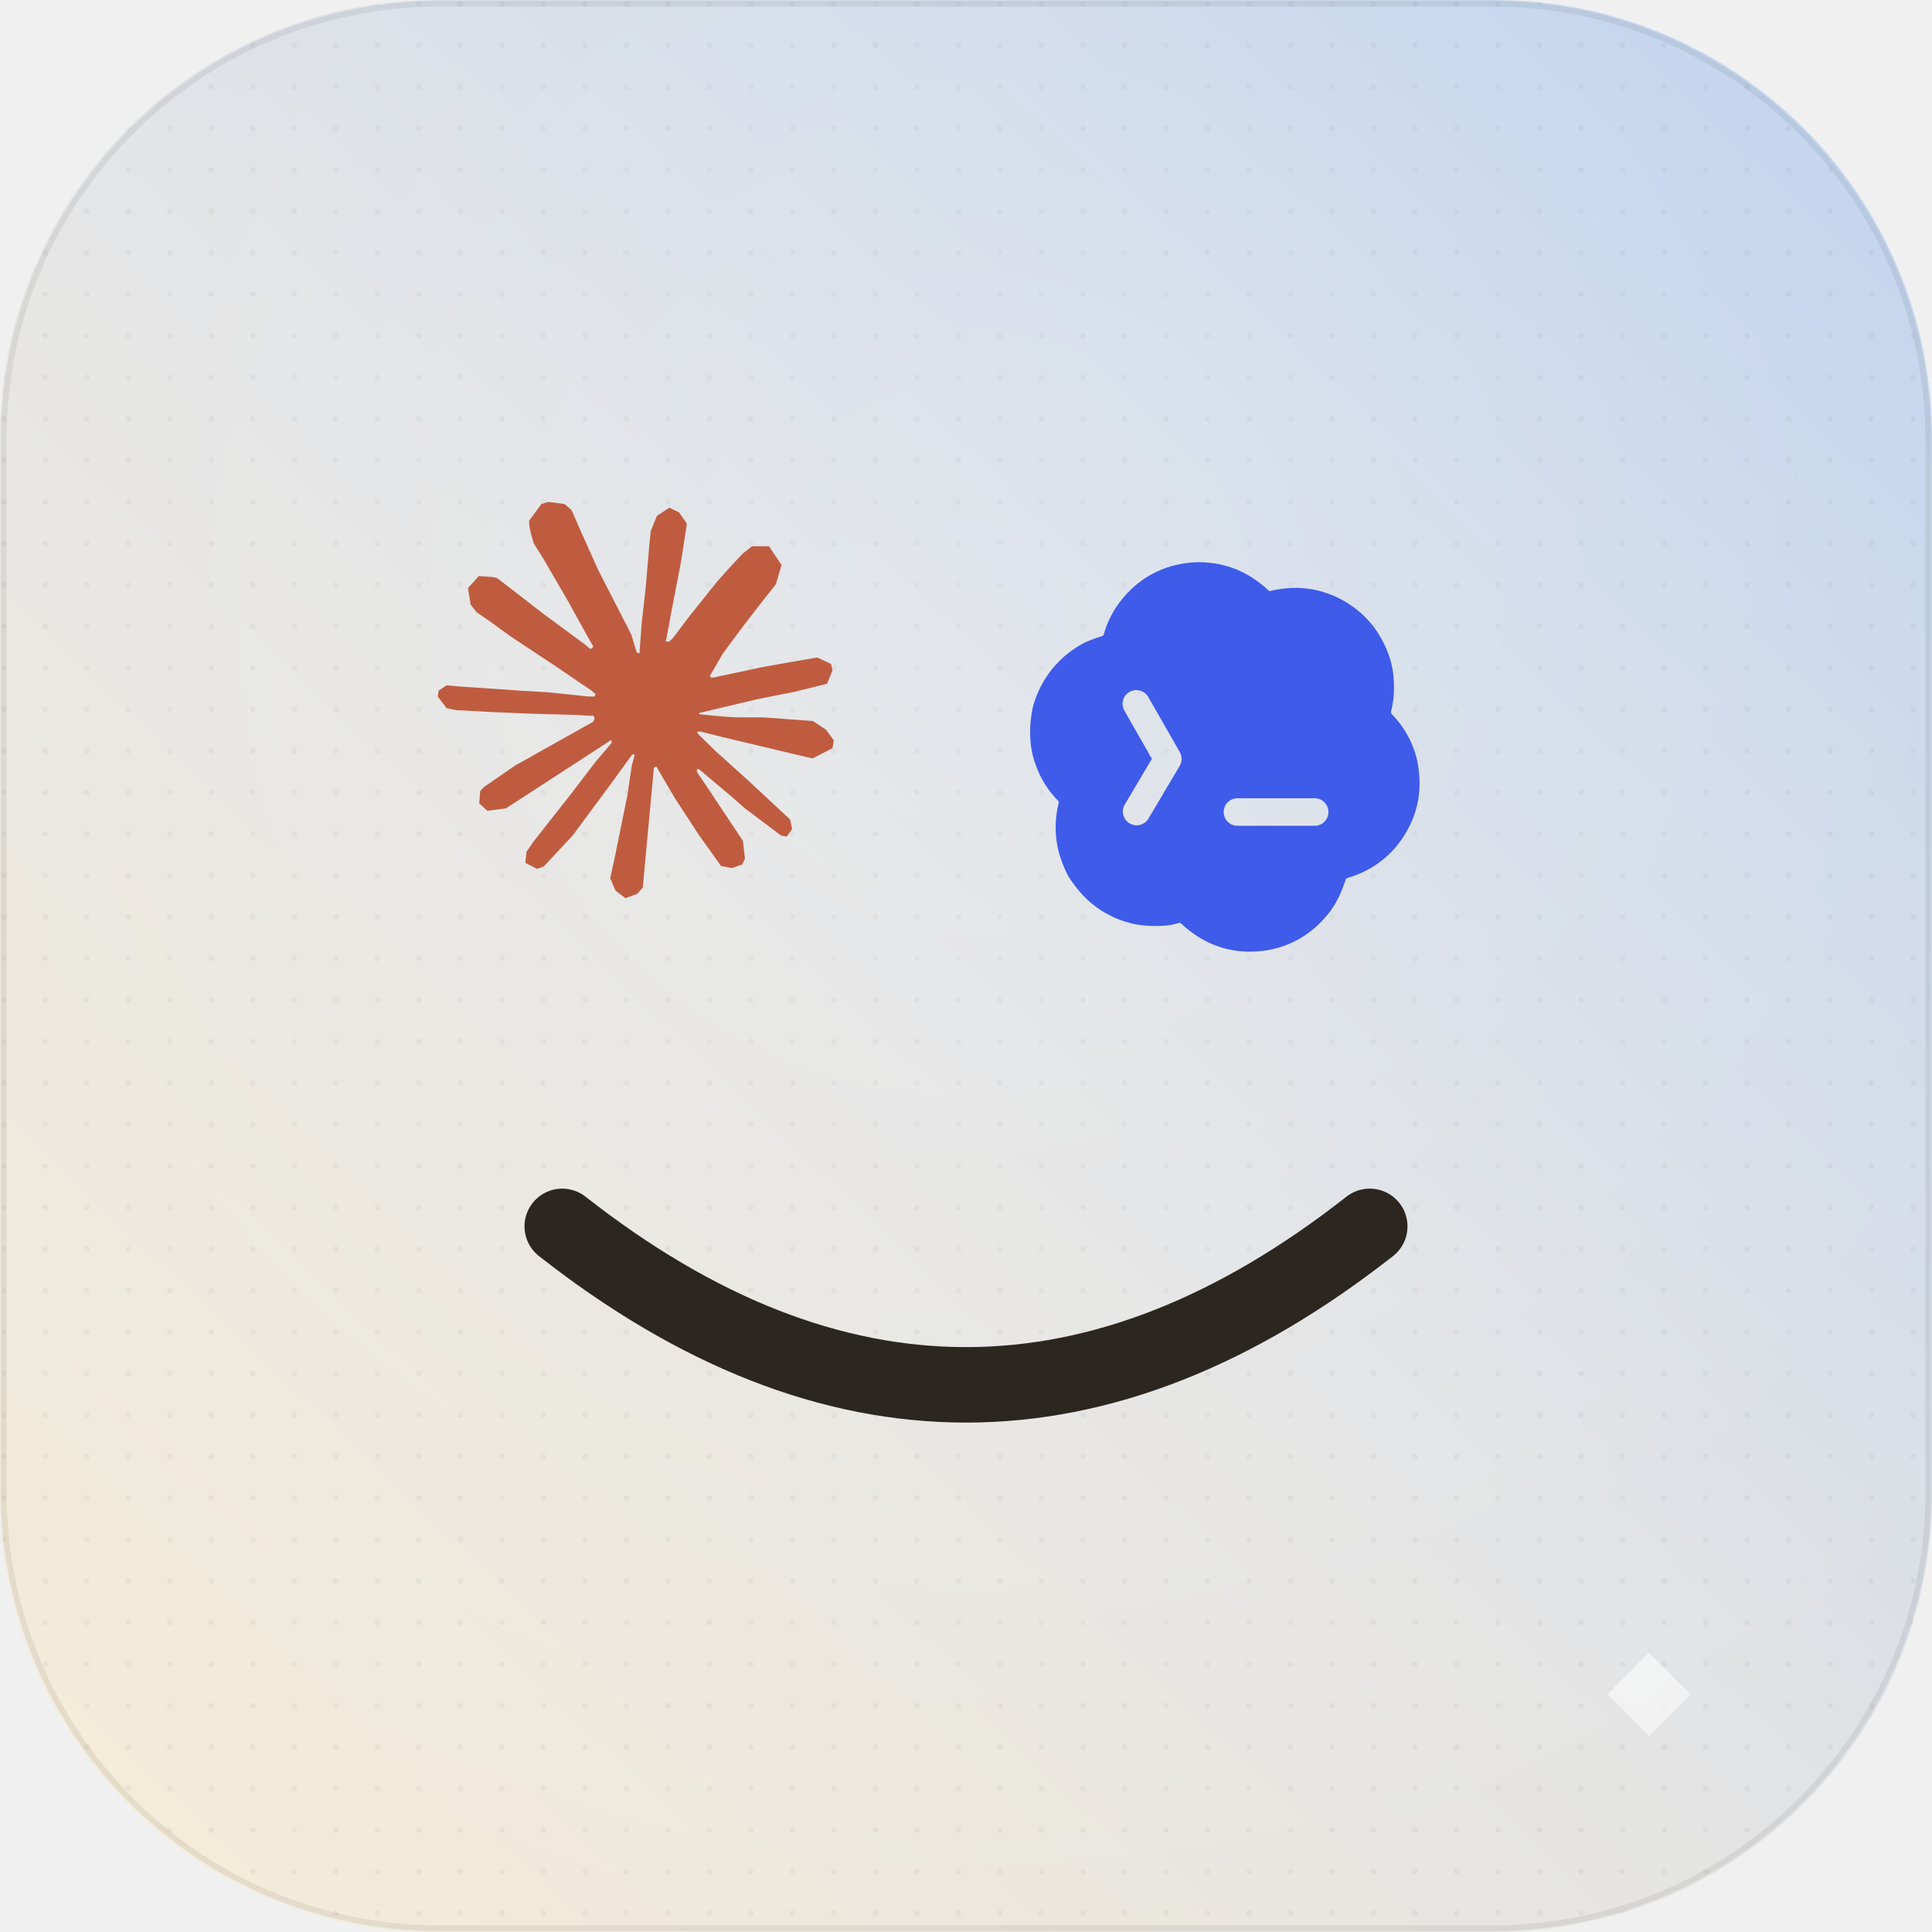
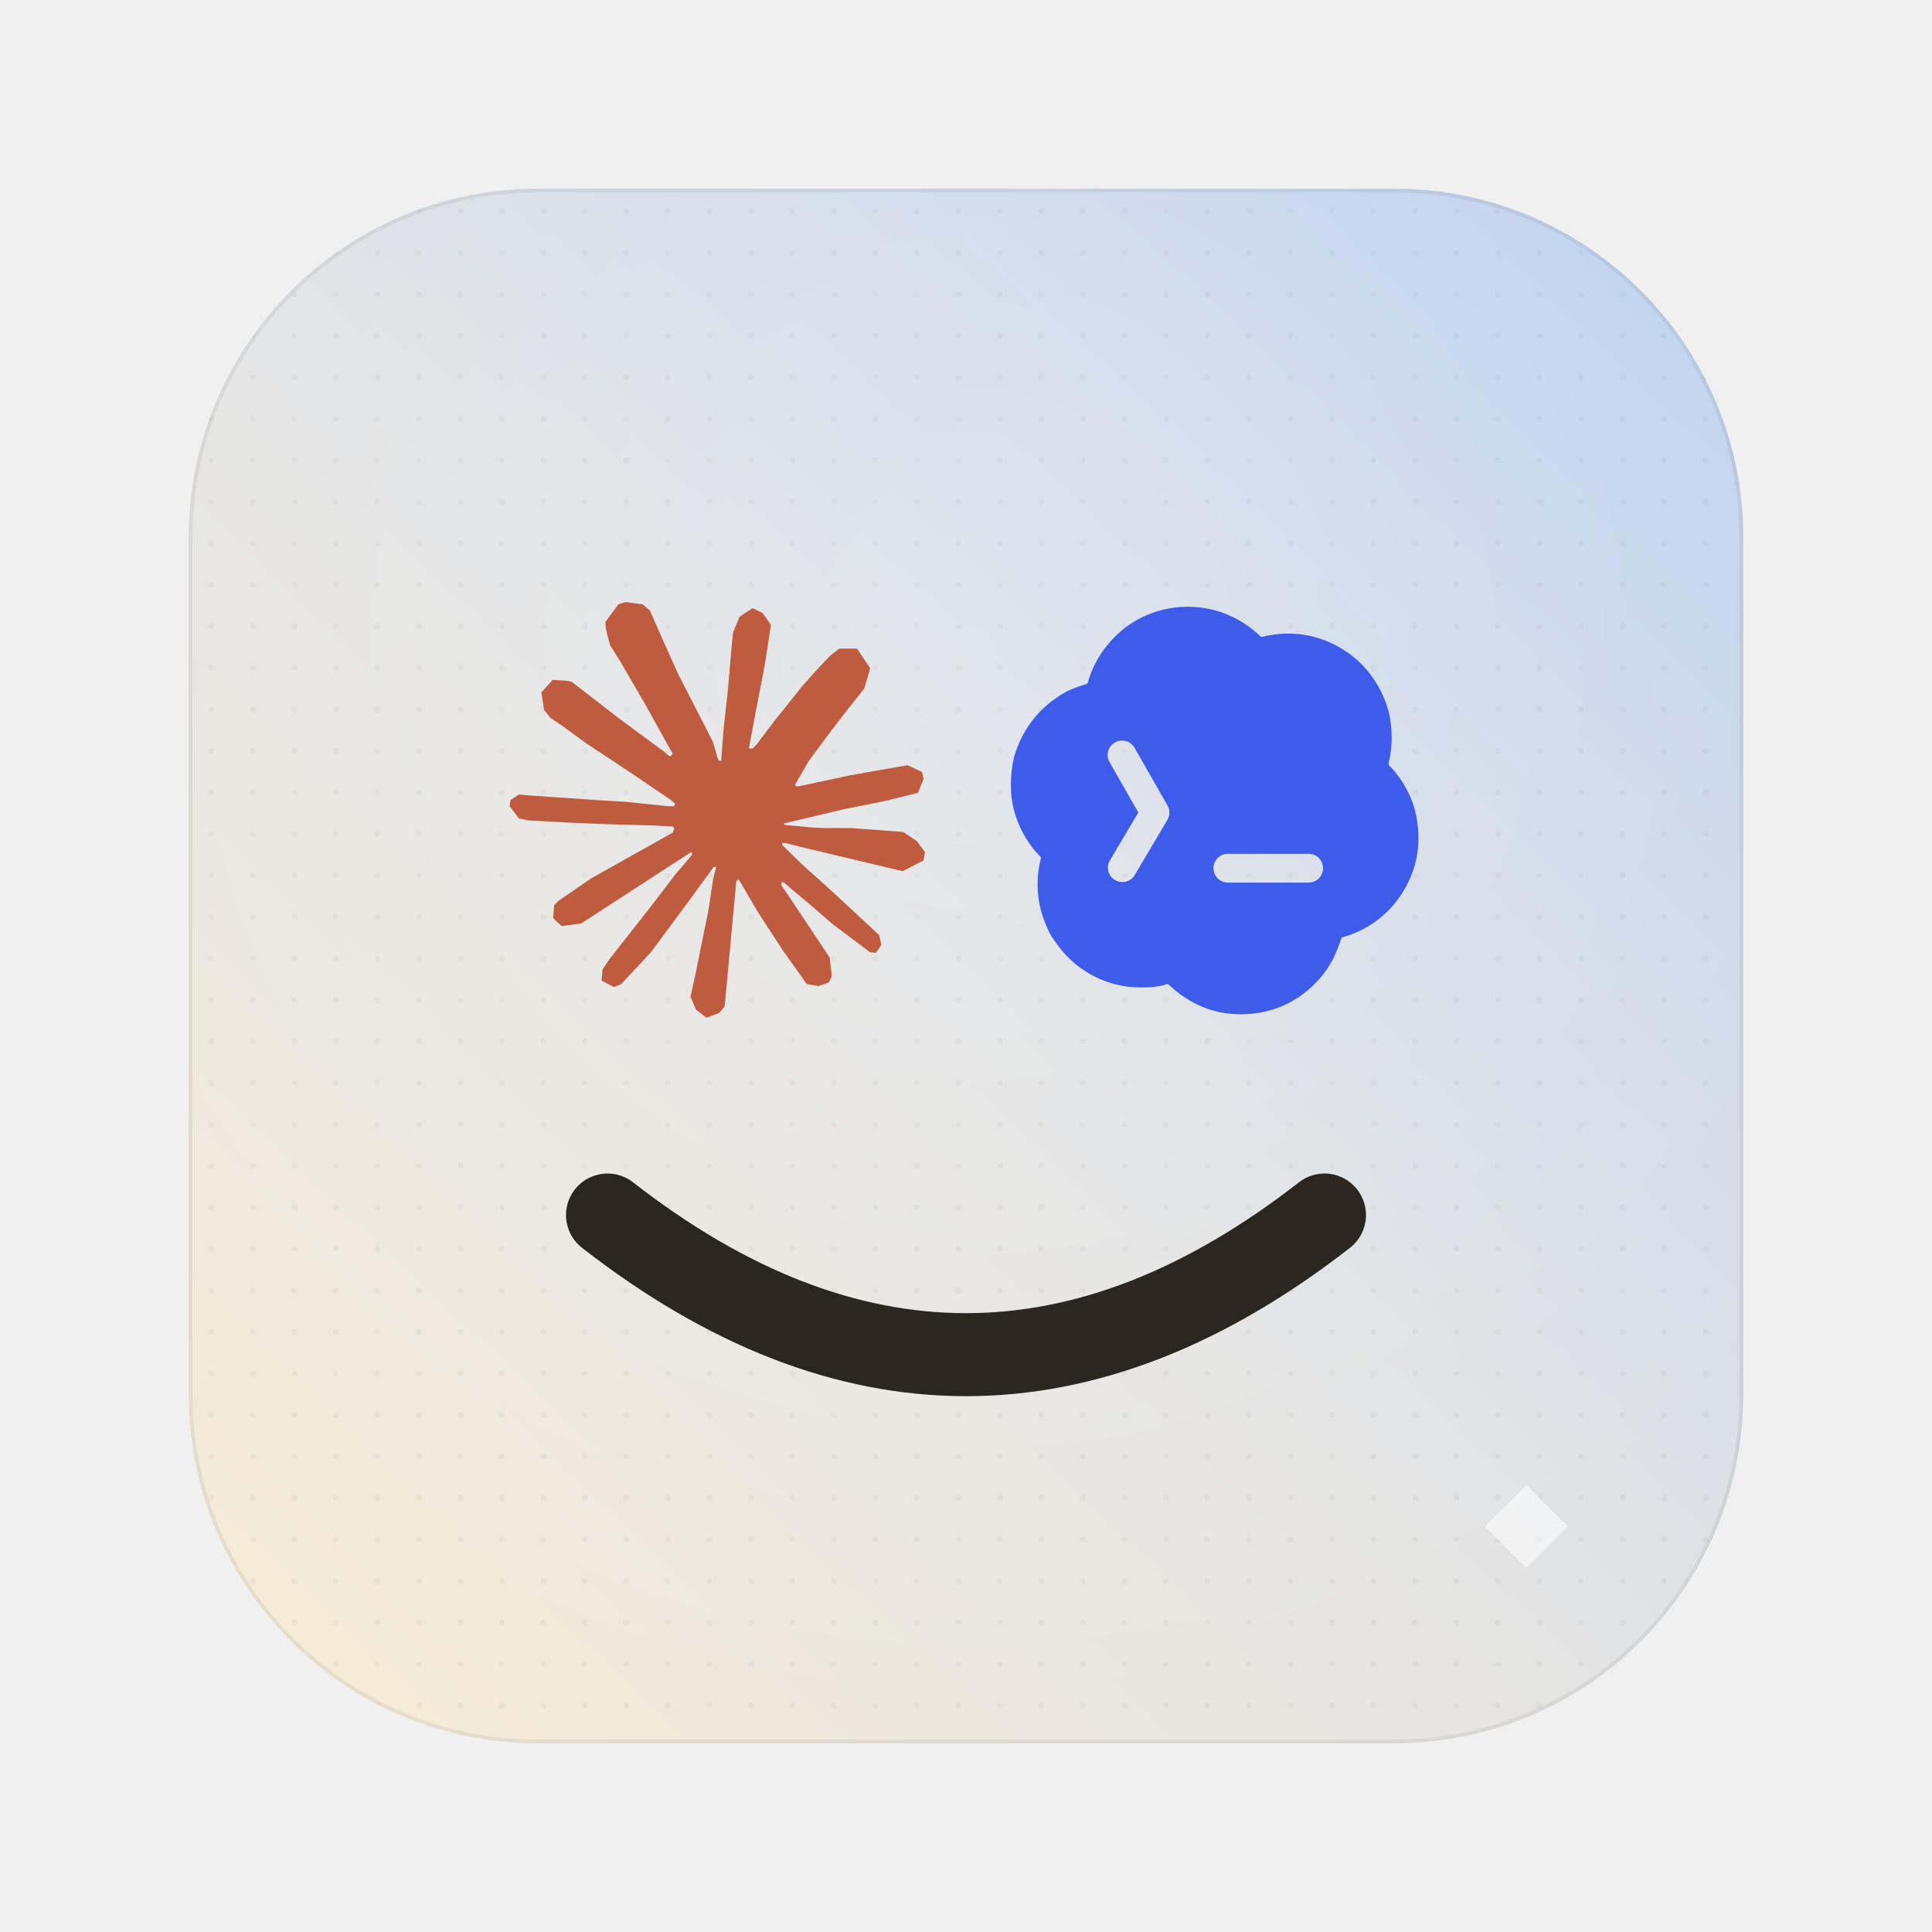
<svg xmlns="http://www.w3.org/2000/svg" viewBox="0 0 1024 1024" role="img" aria-label="Claudex smiley">
  <defs>
-     <clipPath id="sq">
-       <rect width="1024" height="1024" rx="232" />
+     <clipPath id="body">
+       <rect x="100" y="100" width="824" height="824" rx="185" />
    </clipPath>
    <linearGradient id="bg" x1="0.05" y1="1" x2="0.95" y2="0.05">
      <stop offset="0" stop-color="#F6ECD7" />
      <stop offset="0.5" stop-color="#E2E3E4" />
      <stop offset="1" stop-color="#BFD2EE" />
    </linearGradient>
    <pattern id="dots" width="22" height="22" patternUnits="userSpaceOnUse">
      <circle cx="2" cy="2" r="1.5" fill="#3A3530" fill-opacity="0.05" />
    </pattern>
-     <radialGradient id="sheen" cx="50%" cy="32%" r="72%">
+     <radialGradient id="sheen" cx="50%" cy="30%" r="72%">
      <stop offset="0" stop-color="#FFFFFF" stop-opacity="0.20" />
      <stop offset="100%" stop-color="#FFFFFF" stop-opacity="0" />
    </radialGradient>
  </defs>
-   <g clip-path="url(#sq)">
-     <rect width="1024" height="1024" fill="url(#bg)" />
-     <rect width="1024" height="1024" fill="url(#dots)" />
-     <rect width="1024" height="1024" fill="url(#sheen)" />
-     <g transform="translate(232,266) scale(0.82)" fill="#BF5C40">
+   <g clip-path="url(#body)">
+     <rect x="100" y="100" width="824" height="824" fill="url(#bg)" />
+     <rect x="100" y="100" width="824" height="824" fill="url(#dots)" />
+     <rect x="100" y="100" width="824" height="824" fill="url(#sheen)" />
+     <g transform="translate(270.1,319.1) scale(0.86)" fill="#BF5C40">
      <path d="m50.228 170.321 50.357-28.257.843-2.463-.843-1.361h-2.462l-8.426-.518-28.775-.778-24.952-1.037-24.175-1.296-6.092-1.297L0 125.796l.583-3.759 5.12-3.434 7.324.648 16.202 1.101 24.304 1.685 17.629 1.037 26.118 2.722h4.148l.583-1.685-1.426-1.037-1.101-1.037-25.147-17.045-27.22-18.017-14.258-10.37-7.713-5.25-3.888-4.925-1.685-10.758 7-7.713 9.397.649 2.398.648 9.527 7.323 20.35 15.75L94.817 91.9l3.889 3.24 1.555-1.102.195-.777-1.75-2.917-14.453-26.118-15.425-26.572-6.87-11.018-1.814-6.61c-.648-2.723-1.102-4.991-1.102-7.778l7.972-10.823L71.42 0 82.05 1.426l4.472 3.888 6.61 15.101 10.694 23.786 16.591 32.34 4.861 9.592 2.592 8.879.973 2.722h1.685v-1.556l1.36-18.211 2.528-22.36 2.463-28.776.843-8.1 4.018-9.722 7.971-5.25 6.222 2.981 5.12 7.324-.713 4.73-3.046 19.768-5.962 30.98-3.889 20.739h2.268l2.593-2.593 10.499-13.934 17.628-22.036 7.778-8.749 9.073-9.657 5.833-4.601h11.018l8.1 12.055-3.628 12.443-11.342 14.388-9.398 12.184-13.48 18.147-8.426 14.518.778 1.166 2.01-.194 30.46-6.481 16.462-2.982 19.637-3.37 8.88 4.148.971 4.213-3.5 8.62-20.998 5.184-24.628 4.926-36.682 8.685-.454.324.519.648 16.526 1.555 7.065.389h17.304l32.21 2.398 8.426 5.574 5.055 6.805-.843 5.184-12.962 6.611-17.498-4.148-40.83-9.721-14-3.5h-1.944v1.167l11.666 11.406 21.387 19.314 26.767 24.887 1.36 6.157-3.434 4.86-3.63-.518-23.526-17.693-9.073-7.972-20.545-17.304h-1.36v1.814l4.73 6.935 25.017 37.59 1.296 11.536-1.814 3.76-6.481 2.268-7.13-1.297-14.647-20.544-15.1-23.138-12.185-20.739-1.49.843-7.194 77.448-3.37 3.953-7.778 2.981-6.48-4.925-3.436-7.972 3.435-15.749 4.148-20.544 3.37-16.333 3.046-20.285 1.815-6.74-.13-.454-1.49.194-15.295 20.999-23.267 31.433-18.406 19.702-4.407 1.75-7.648-3.954.713-7.064 4.277-6.286 25.47-32.405 15.36-20.092 9.917-11.6-.065-1.686h-.583L44.07 198.125l-12.055 1.555-5.185-4.86.648-7.972 2.463-2.593 20.35-13.999-.064.065Z" />
    </g>
-     <g transform="translate(546,298) scale(8.6)" fill="#3E5BEA" fill-rule="evenodd">
+     <g transform="translate(535.8,321.6) scale(9.0)" fill="#3E5BEA" fill-rule="evenodd">
      <path clip-rule="evenodd" d="M8.086.457a6.105 6.105 0 013.046-.415c1.333.153 2.521.72 3.564 1.7a.117.117 0 00.107.029c1.408-.346 2.762-.224 4.061.366l.063.03.154.076c1.357.703 2.33 1.77 2.918 3.198.278.679.418 1.388.421 2.126a5.655 5.655 0 01-.18 1.631.167.167 0 00.04.155 5.982 5.982 0 011.578 2.891c.385 1.901-.01 3.615-1.183 5.14l-.182.22a6.063 6.063 0 01-2.934 1.851.162.162 0 00-.108.102c-.255.736-.511 1.364-.987 1.992-1.199 1.582-2.962 2.462-4.948 2.451-1.583-.008-2.986-.587-4.21-1.736a.145.145 0 00-.14-.032c-.518.167-1.04.191-1.604.185a5.924 5.924 0 01-2.595-.622 6.058 6.058 0 01-2.146-1.781c-.203-.269-.404-.522-.551-.821a7.74 7.74 0 01-.495-1.283 6.11 6.11 0 01-.017-3.064.166.166 0 00.008-.074.115.115 0 00-.037-.064 5.958 5.958 0 01-1.38-2.202 5.196 5.196 0 01-.333-1.589 6.915 6.915 0 01.188-2.132c.45-1.484 1.309-2.648 2.577-3.493.282-.188.55-.334.802-.438.286-.12.573-.22.861-.304a.129.129 0 00.087-.087A6.016 6.016 0 015.635 2.31C6.315 1.464 7.132.846 8.086.457zm-.804 7.85a.848.848 0 00-1.473.842l1.694 2.965-1.688 2.848a.849.849 0 001.46.864l1.94-3.272a.849.849 0 00.007-.854l-1.94-3.393zm5.446 6.24a.849.849 0 000 1.695h4.848a.849.849 0 000-1.696h-4.848z" />
    </g>
-     <path d="M298 650 Q512 818 726 650" fill="none" stroke="#2B2620" stroke-width="40" stroke-linecap="round" />
-     <path d="M874 876 C885 887 885 887 896 898 C885 909 885 909 874 920 C863 909 863 909 852 898 C863 887 863 887 874 876 Z" fill="#FFFFFF" fill-opacity="0.55" />
-     <rect x="2" y="2" width="1020" height="1020" rx="231" fill="none" stroke="#000000" stroke-opacity="0.07" stroke-width="3" />
+     <path d="M322 644 Q512 792 702 644" fill="none" stroke="#2B2620" stroke-width="44" stroke-linecap="round" />
+     <path d="M809 787 C820 798 820 798 831 809 C820 820 820 820 809 831 C798 820 798 820 787 809 C798 798 798 798 809 787 Z" fill="#FFFFFF" fill-opacity="0.55" />
+     <rect x="101" y="101" width="822" height="822" rx="184" fill="none" stroke="#000000" stroke-opacity="0.06" stroke-width="2" />
  </g>
</svg>
